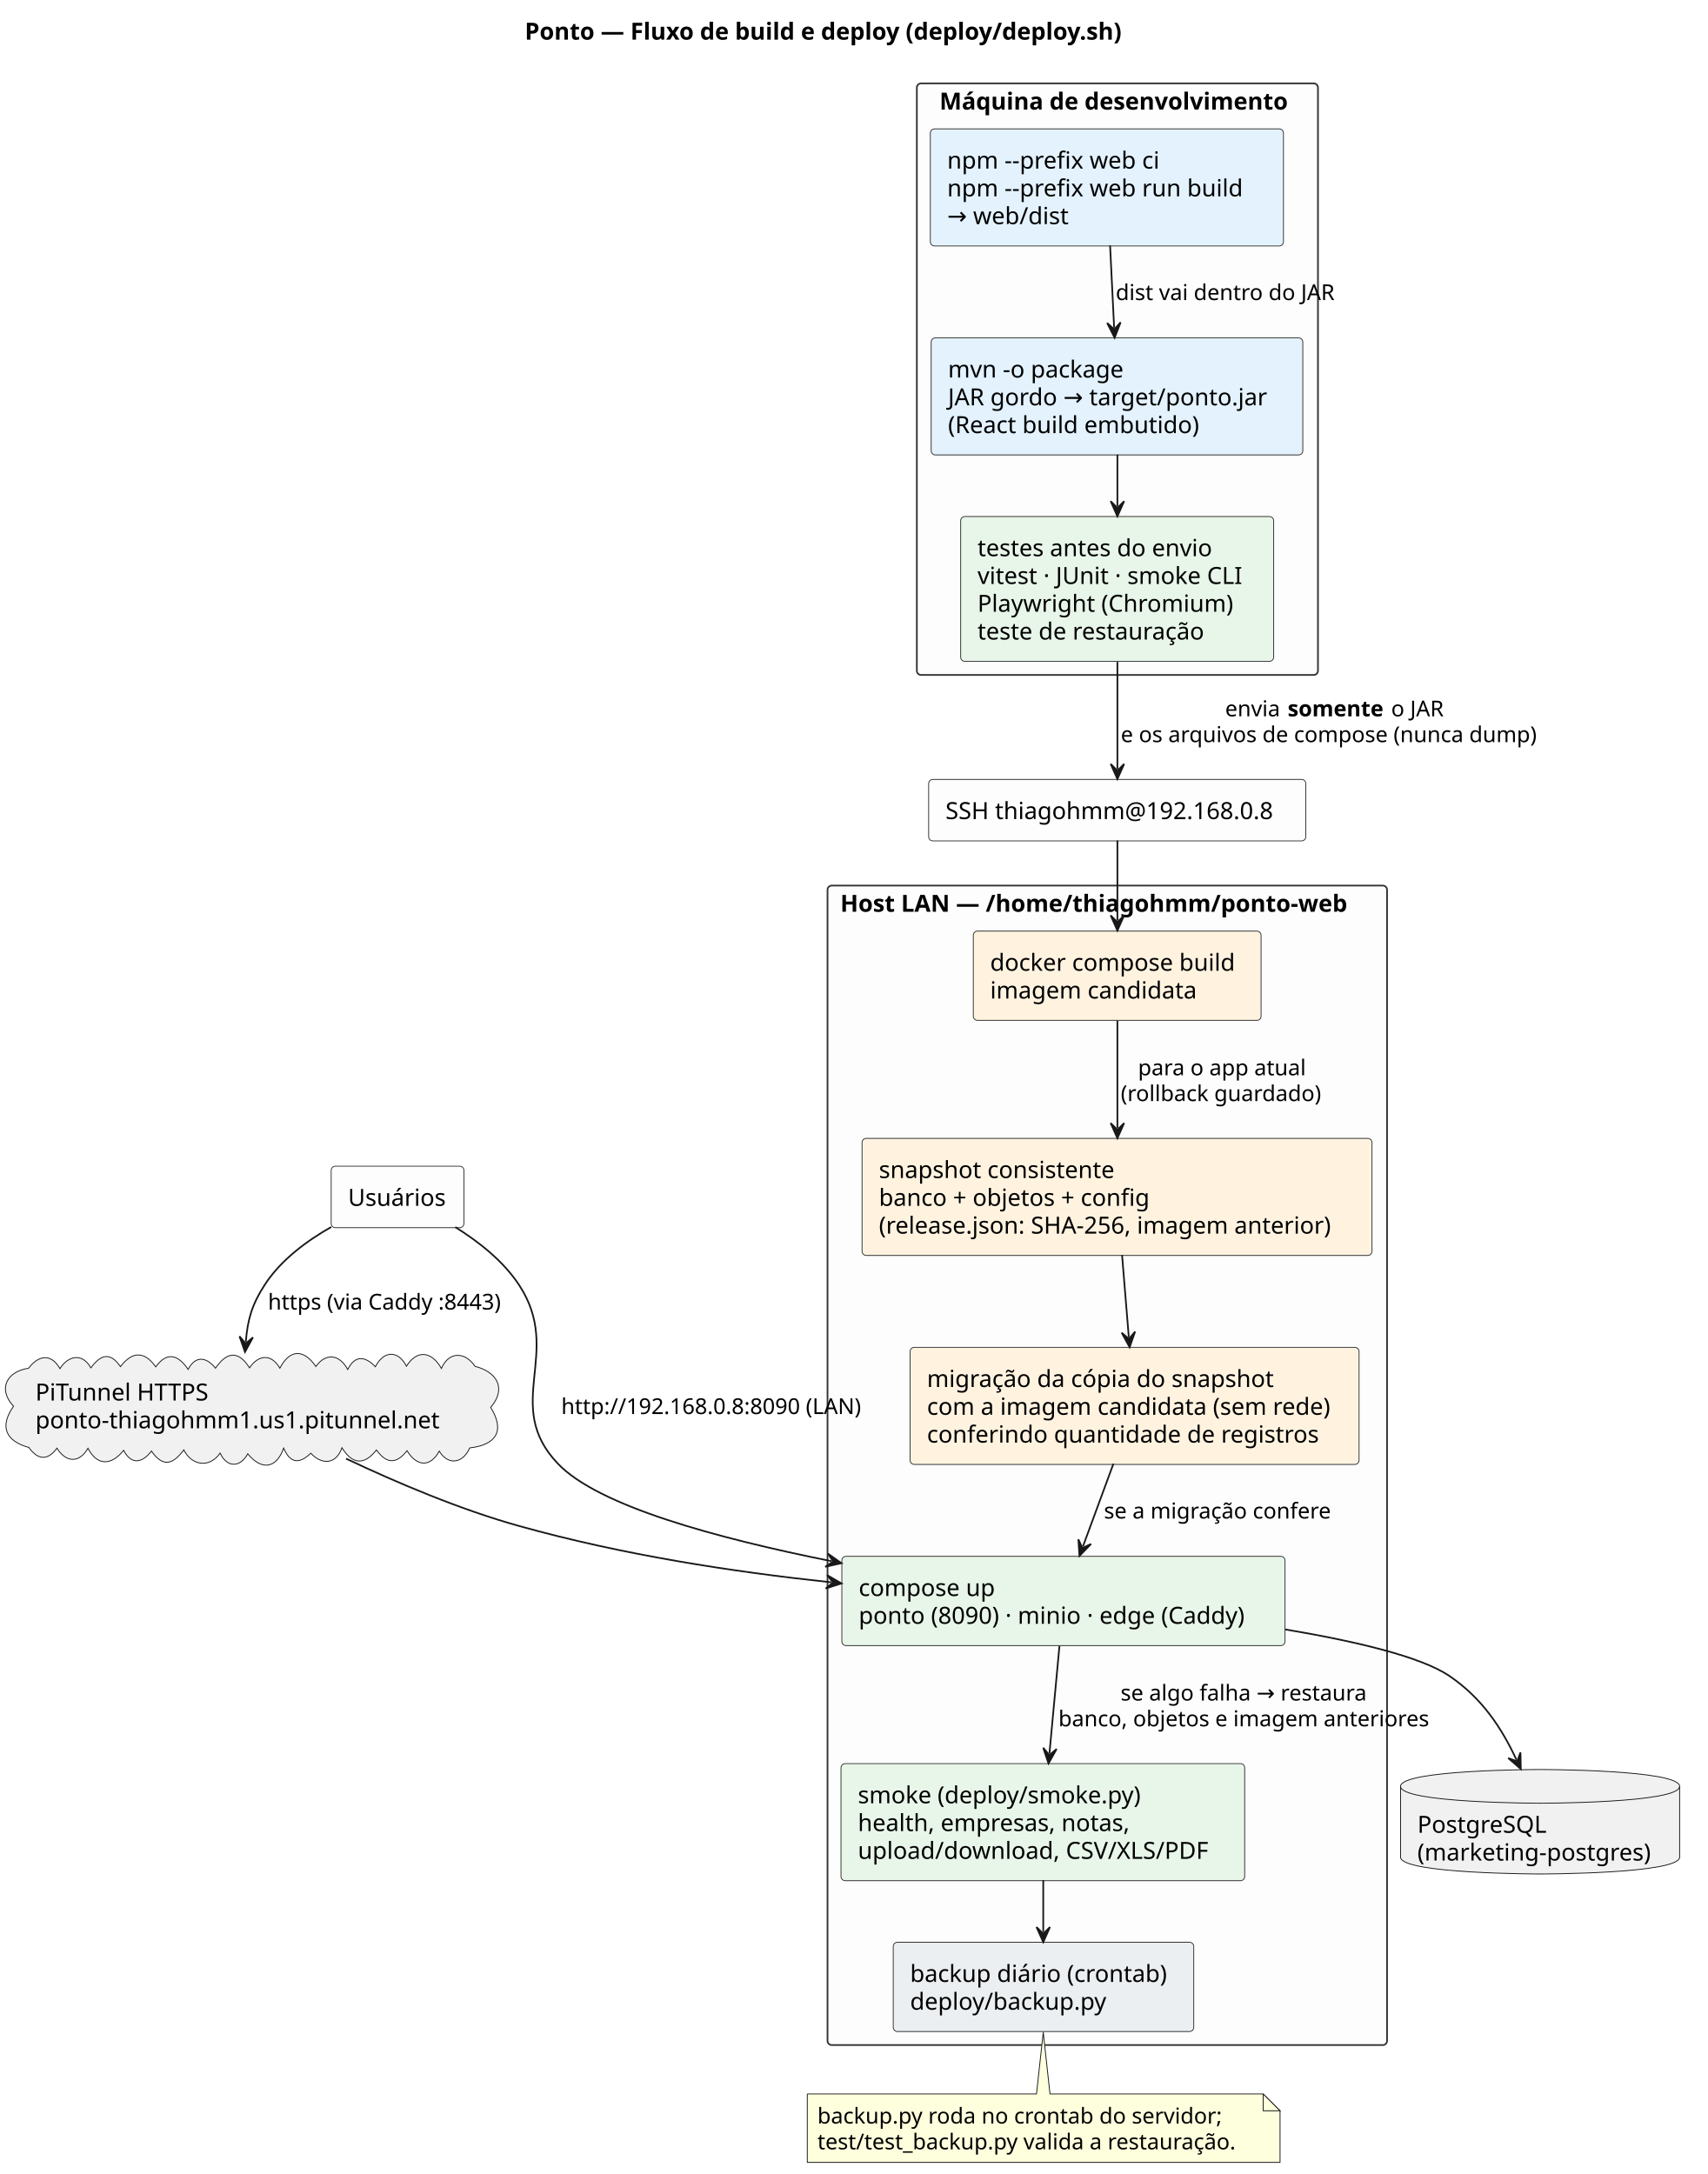
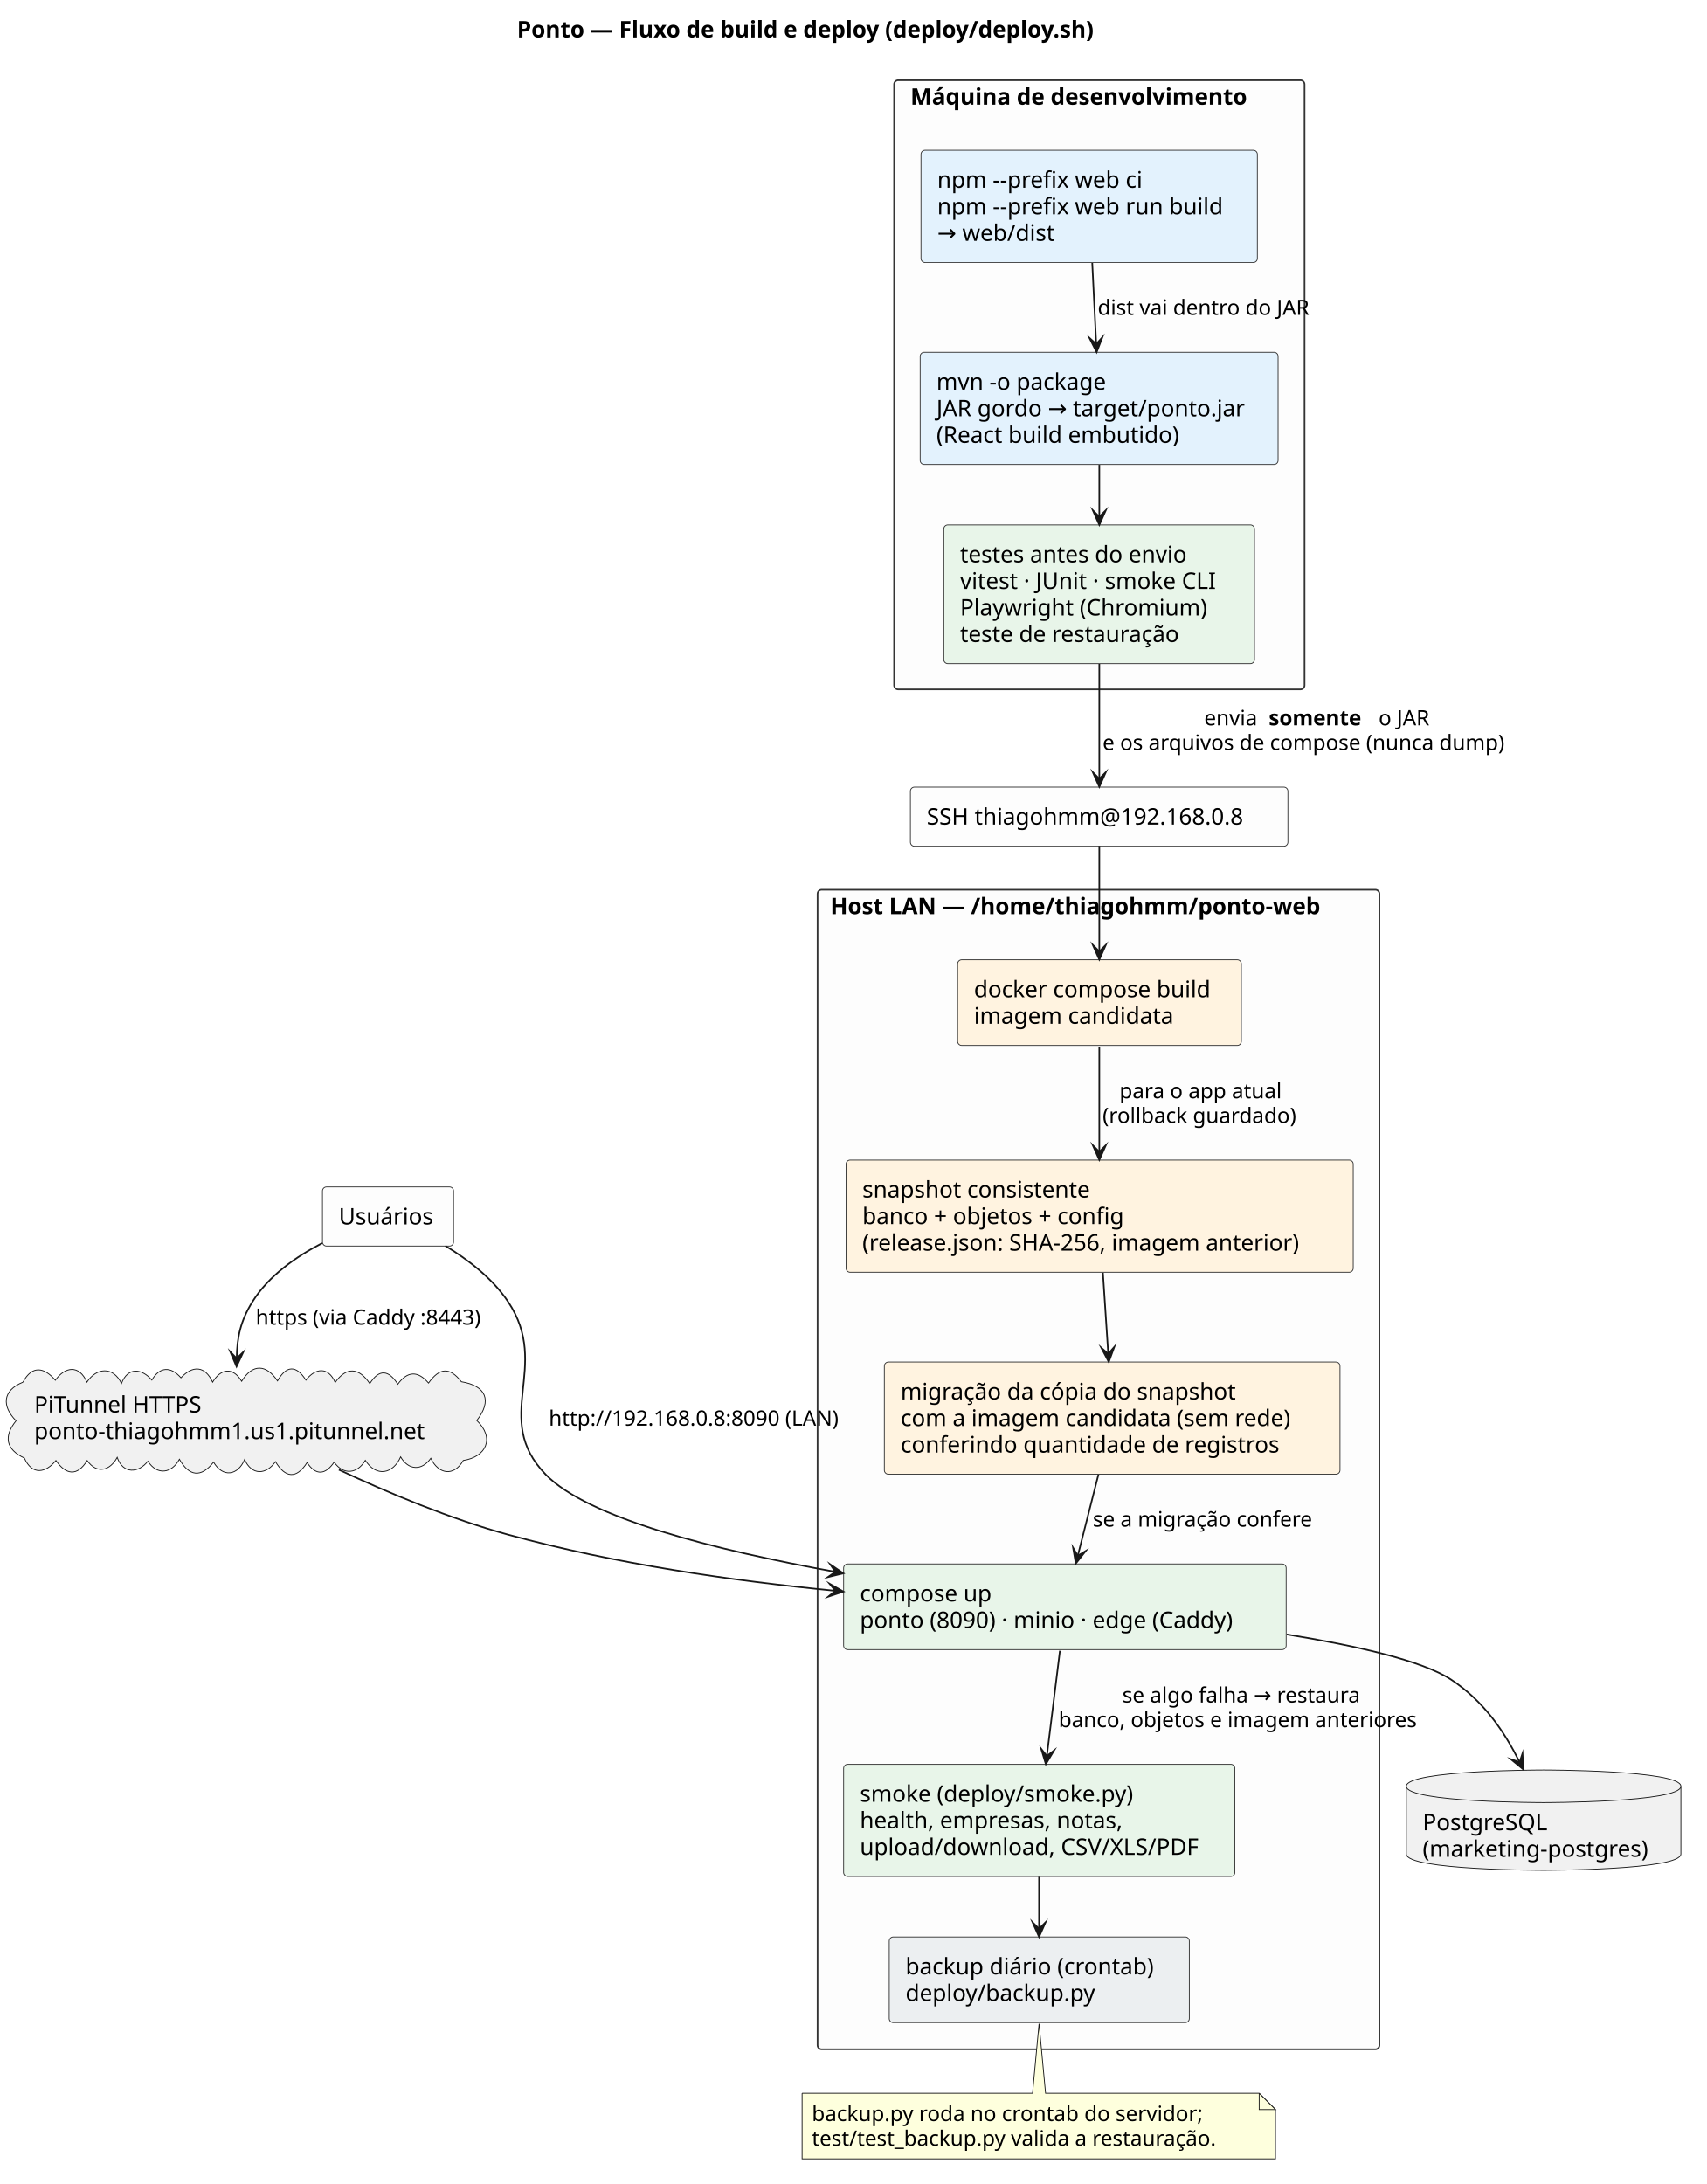
- <svg xmlns="http://www.w3.org/2000/svg" contentStyleType="text/css" data-diagram-type="DESCRIPTION" height="1290px" preserveAspectRatio="none" style="width:1013px;height:1290px;background:#FFFFFF;" version="1.1" viewBox="0 0 1013 1290" width="1013px" zoomAndPan="magnify">
+ <svg xmlns="http://www.w3.org/2000/svg" version="1.1" data-diagram-type="DESCRIPTION" style="width:1048px;height:1341px;background:#FFFFFF;" width="1048px" height="1341px" viewBox="0 0 1048 1341" zoomAndPan="magnify" preserveAspectRatio="none" contentStyleType="text/css">
  <defs />
-   <g>
+   <g font-family="sans-serif" lengthAdjust="spacing">
    <g class="title" data-source-line="1">
-       <text fill="#000000" font-family="sans-serif" font-size="14" font-weight="bold" lengthAdjust="spacing" textLength="373.269" x="311.365" y="23.535">Ponto — Fluxo de build e deploy (deploy/deploy.sh)</text>
+       <text x="317.429" y="22.995" fill="#000" font-size="14" textLength="406.643" font-weight="700">Ponto — Fluxo de build e deploy (deploy/deploy.sh)</text>
    </g>
-     <g class="cluster" data-entity="dev" data-source-line="9" data-uid="ent0002" id="cluster_dev">
-       <rect fill="#FDFDFD" height="351" rx="2.5" ry="2.5" style="stroke:#333333;stroke-width:1;" width="238" x="544" y="49.488" />
-       <text fill="#000000" font-family="sans-serif" font-size="14" font-weight="bold" lengthAdjust="spacing" textLength="211.135" x="557.433" y="65.023">Máquina de desenvolvimento</text>
+     <g class="cluster" data-qualified-name="dev" id="ent0001" data-source-line="9">
+       <rect x="549" y="49.297" width="252" height="374" fill="#FDFDFD" style="stroke:#333;stroke-width:1;" rx="2.5" ry="2.5" />
+       <text x="559.008" y="64.292" fill="#000" font-size="14" textLength="231.984" font-weight="700">Máquina de desenvolvimento</text>
    </g>
-     <g class="cluster" data-entity="host" data-source-line="17" data-uid="ent0007" id="cluster_host">
-       <rect fill="#FDFDFD" height="688" rx="2.5" ry="2.5" style="stroke:#333333;stroke-width:1;" width="332" x="491" y="525.488" />
-       <text fill="#000000" font-family="sans-serif" font-size="14" font-weight="bold" lengthAdjust="spacing" textLength="316.873" x="498.563" y="541.023">Host LAN — /home/thiagohmm/ponto-web</text>
+     <g class="cluster" data-qualified-name="host" id="ent0006" data-source-line="17">
+       <rect x="502" y="546.297" width="345" height="712" fill="#FDFDFD" style="stroke:#333;stroke-width:1;" rx="2.5" ry="2.5" />
+       <text x="509.836" y="561.292" fill="#000" font-size="14" textLength="329.328" font-weight="700">Host LAN — /home/thiagohmm/ponto-web</text>
    </g>
-     <g class="entity" data-entity="ssh" data-source-line="15" data-uid="ent0006" id="entity_ssh">
-       <rect fill="#FDFDFD" height="36.488" rx="2.5" ry="2.5" style="stroke:#333333;stroke-width:0.5;" width="223.786" x="551" y="462.488" />
-       <text fill="#000000" font-family="sans-serif" font-size="14" lengthAdjust="spacing" textLength="203.786" x="561" y="486.023">SSH thiagohmm@192.168.0.8</text>
+     <g class="entity" data-qualified-name="ssh" id="ent0005" data-source-line="15">
+       <rect x="559" y="483.297" width="231.791" height="36.297" fill="#FDFDFD" style="stroke:#333;stroke-width:0.5;" rx="2.5" ry="2.5" />
+       <text x="569" y="506.292" fill="#000" font-size="14" textLength="211.791">SSH thiagohmm@192.168.0.8</text>
    </g>
-     <g class="entity" data-entity="users" data-source-line="26" data-uid="ent0014" id="entity_users">
-       <rect fill="#FDFDFD" height="36.488" rx="2.5" ry="2.5" style="stroke:#333333;stroke-width:0.5;" width="78.769" x="196.5" y="691.988" />
-       <text fill="#000000" font-family="sans-serif" font-size="14" lengthAdjust="spacing" textLength="58.769" x="206.5" y="715.523">Usuários</text>
+     <g class="entity" data-qualified-name="users" id="ent0013" data-source-line="26">
+       <rect x="198" y="728.797" width="80.498" height="36.297" fill="#FDFDFD" style="stroke:#333;stroke-width:0.5;" rx="2.5" ry="2.5" />
+       <text x="208" y="751.792" fill="#000" font-size="14" textLength="60.498">Usuários</text>
    </g>
-     <g class="entity" data-entity="db" data-source-line="27" data-uid="ent0015" id="entity_db">
-       <path d="M831,1059.988 C831,1049.988 913.799,1049.988 913.799,1049.988 C913.799,1049.988 996.599,1049.988 996.599,1059.988 L996.599,1101.965 C996.599,1111.965 913.799,1111.965 913.799,1111.965 C913.799,1111.965 831,1111.965 831,1101.965 L831,1059.988" fill="#F1F1F1" style="stroke:#181818;stroke-width:0.5;" />
-       <path d="M831,1059.988 C831,1069.988 913.799,1069.988 913.799,1069.988 C913.799,1069.988 996.599,1069.988 996.599,1059.988" fill="none" style="stroke:#181818;stroke-width:0.5;" />
-       <text fill="#000000" font-family="sans-serif" font-size="14" lengthAdjust="spacing" textLength="76.85" x="841" y="1087.523">PostgreSQL</text>
-       <text fill="#000000" font-family="sans-serif" font-size="14" lengthAdjust="spacing" textLength="145.599" x="841" y="1104.012">(marketing-postgres)</text>
+     <g class="entity" data-qualified-name="db" id="ent0014" data-source-line="27">
+       <path d="M863.5,1096.797 C863.5,1086.797 947.796,1086.797 947.796,1086.797 C947.796,1086.797 1032.093,1086.797 1032.093,1096.797 L1032.093,1138.391 C1032.093,1148.391 947.796,1148.391 947.796,1148.391 C947.796,1148.391 863.5,1148.391 863.5,1138.391 L863.5,1096.797" style="stroke:#181818;stroke-width:0.5;" fill="#F1F1F1" />
+       <path d="M863.5,1096.797 C863.5,1106.797 947.796,1106.797 947.796,1106.797 C947.796,1106.797 1032.093,1106.797 1032.093,1096.797" style="stroke:#181818;stroke-width:0.5;" fill="none" />
+       <text x="873.5" y="1123.792" fill="#000" font-size="14" textLength="80.753">PostgreSQL</text>
+       <text x="873.5" y="1140.089" fill="#000" font-size="14" textLength="148.593">(marketing-postgres)</text>
    </g>
-     <g class="entity" data-entity="tunnel" data-source-line="28" data-uid="ent0016" id="entity_tunnel">
-       <path d="M16.958,811.875 C22.593,804.397 30.15,802.615 35.578,812.102 C40.303,804.527 48.779,802.428 53.914,811.654 C59.622,804.018 65.073,801.735 71.487,810.916 C78.414,801.85 85.62,801.515 92.424,811.055 C99.391,801.409 106.059,804.35 111.627,812.56 C116.112,803.943 122.713,805.362 127.859,811.849 C134.457,802.206 141.266,800.986 148.07,811.644 C153.262,803.769 161.035,803.115 166.054,811.832 C172.1,800.298 180.347,800.533 187.417,810.829 C193.596,802.228 201.778,803.955 206.293,812.645 C210.757,803.823 216.742,804.742 222.724,810.99 C227.476,801.602 236.053,800.773 241.148,810.663 C247.901,800.121 256.467,802.407 261.923,812.003 C266.435,801.482 276.171,802.212 281.873,810.757 C294.347,813.888 301.034,823.489 291.13,835.122 C299.992,849.423 294.05,857.387 278.696,859.165 C274.92,867.904 266.302,870.195 260.625,861.09 C254.927,871.364 246.952,869.751 241.521,860.823 C235.108,868.92 229.382,868.686 223.363,860.388 C215.942,869.737 209.08,868.931 202.892,859.073 C199.399,869.113 190.915,869.317 184.42,862.329 C177.473,868.813 172.253,868.496 168.308,859.254 C163.884,871.792 154.99,872.423 146.999,862.662 C142.445,870.958 134.728,871.041 130.603,862.251 C124.235,871.354 113.757,869.694 109.043,860.321 C102.737,868.847 96.843,871.065 89.855,861.026 C84.644,867.855 78.137,869.702 73.346,860.592 C66.478,869.25 57.93,870.445 52.195,859.377 C46.906,868.534 39.016,867.766 33.797,859.304 C28.253,866.96 22.322,866.241 17.136,858.906 C3.364,855.017 -0.478,846.618 8.03,834.438 C-1.769,823.794 4.471,813.701 16.958,811.875" fill="#F1F1F1" style="stroke:#181818;stroke-width:0.5;" />
-       <text fill="#000000" font-family="sans-serif" font-size="14" lengthAdjust="spacing" textLength="106.251" x="21" y="831.023">PiTunnel HTTPS</text>
-       <text fill="#000000" font-family="sans-serif" font-size="14" lengthAdjust="spacing" textLength="250.448" x="21" y="847.512">ponto-thiagohmm1.us1.pitunnel.net</text>
+     <g class="entity" data-qualified-name="tunnel" id="ent0015" data-source-line="28">
+       <path d="M14.108,848.671 C19.749,838.044 27.222,839.534 33.973,847.485 C39.884,839.108 48.613,837.752 53.355,848.659 C59.239,839.689 69.419,838.778 74.591,849.429 C78.653,838.978 87.258,840.397 93.241,847.374 C98.175,838.909 104.969,838.982 111.108,845.981 C118.267,838.272 125.843,838.466 130.555,848.643 C135.522,840.349 142.878,839.018 148.378,848.096 C155.08,837.209 163.479,837.58 170.398,847.871 C175.863,838.285 181.875,838.021 187.839,847.413 C193.514,840.026 201.499,838.854 205.809,848.826 C212.933,838.74 220.597,839.923 227.056,849.542 C232.909,840.208 238.784,841.282 244.252,849.911 C250.192,841.772 256.584,841.558 263.123,849.194 C269.762,839.927 275.929,838.989 283.297,848.407 C298.426,850.857 302.359,859.91 292.755,872.194 C303.947,882.92 298.645,894.567 284.472,896.731 C278.556,906.986 269.102,905.089 264.514,895.401 C258.989,903.229 250.777,902.839 245.996,894.546 C241.34,905.088 231.008,907.131 224.307,896.657 C219.462,904.874 210.957,906.01 205.168,897.754 C199.971,905.453 194.033,906.377 188.568,898.031 C181.938,908.349 175.186,907.491 169.133,897.479 C163.464,905.618 154.596,906.065 150.187,896.157 C146.108,905.984 136.861,907.494 131.128,897.769 C123.487,907.549 116.091,906.527 110.171,895.994 C105.458,904.611 96.614,906.191 90.804,897.2 C85.027,904.598 75.519,905.206 71.96,894.845 C67.653,902.907 59.587,905.43 53.523,896.784 C47.356,906.765 40.469,905.599 34.336,896.749 C28.151,904.409 19.722,906.063 14.961,895.255 C3.576,889.969 2.14,881.943 9.854,872.391 C1.097,863.434 1.404,853.779 14.108,848.671" style="stroke:#181818;stroke-width:0.5;" fill="#F1F1F1" />
+       <text x="21" y="867.292" fill="#000" font-size="14" textLength="109.416">PiTunnel HTTPS</text>
+       <text x="21" y="883.589" fill="#000" font-size="14" textLength="253.559">ponto-thiagohmm1.us1.pitunnel.net</text>
    </g>
-     <g class="entity" data-entity="GMN30" data-source-line="45" data-uid="ent0031" id="entity_GMN30">
-       <path d="M479,1242.488 L479,1283.109 A0,0 0 0 0 479,1283.109 L759.499,1283.109 A0,0 0 0 0 759.499,1283.109 L759.499,1252.488 L749.499,1242.488 L623,1242.488 L619,1205.934 L615,1242.488 L479,1242.488 A0,0 0 0 0 479,1242.488" fill="#FEFFDD" style="stroke:#181818;stroke-width:0.5;" />
-       <path d="M749.499,1242.488 L749.499,1252.488 L759.499,1252.488 L749.499,1242.488" fill="#FEFFDD" style="stroke:#181818;stroke-width:0.5;" />
-       <text fill="#000000" font-family="sans-serif" font-size="13" lengthAdjust="spacing" textLength="249.939" x="485" y="1260.057">backup.py roda no crontab do servidor;</text>
-       <text fill="#000000" font-family="sans-serif" font-size="13" lengthAdjust="spacing" textLength="259.498" x="485" y="1275.367">test/test_backup.py valida a restauração.</text>
+     <g class="entity" data-qualified-name="GMN29" id="ent0030" data-source-line="45">
+       <path d="M492.5,1285.297 L492.5,1325.563 A0,0 0 0 0 492.5,1325.563 L783.167,1325.563 A0,0 0 0 0 783.167,1325.563 L783.167,1295.297 L773.167,1285.297 L642,1285.297 L638,1242.577 L634,1285.297 L492.5,1285.297 A0,0 0 0 0 492.5,1285.297" style="stroke:#181818;stroke-width:0.5;" fill="#FEFFDD" />
+       <path d="M773.167,1285.297 L773.167,1295.297 L783.167,1295.297 L773.167,1285.297" style="stroke:#181818;stroke-width:0.5;" fill="#FEFFDD" />
+       <text x="498.5" y="1302.364" fill="#000" font-size="13" textLength="257.391">backup.py roda no crontab do servidor;</text>
+       <text x="498.5" y="1317.497" fill="#000" font-size="13" textLength="269.667">test/test_backup.py valida a restauração.</text>
    </g>
-     <g class="entity" data-entity="fe" data-source-line="10" data-uid="ent0003" id="entity_fe">
-       <rect fill="#E3F2FD" height="69.465" rx="2.5" ry="2.5" style="stroke:#333333;stroke-width:0.5;" width="209.519" x="552" y="76.488" />
-       <text fill="#000000" font-family="sans-serif" font-size="14" lengthAdjust="spacing" textLength="138.797" x="562" y="100.023">npm --prefix web ci</text>
-       <text fill="#000000" font-family="sans-serif" font-size="14" lengthAdjust="spacing" textLength="189.519" x="562" y="116.512">npm --prefix web run build</text>
-       <text fill="#000000" font-family="sans-serif" font-size="14" lengthAdjust="spacing" textLength="78.401" x="562" y="133">→ web/dist</text>
+     <g class="entity" data-qualified-name="dev.fe" id="ent0002" data-source-line="10">
+       <rect x="565.5" y="92.297" width="206.539" height="68.891" fill="#E3F2FD" style="stroke:#333;stroke-width:0.5;" rx="2.5" ry="2.5" />
+       <text x="575.5" y="115.292" fill="#000" font-size="14" textLength="135.748">npm --prefix web ci</text>
+       <text x="575.5" y="131.589" fill="#000" font-size="14" textLength="186.539">npm --prefix web run build</text>
+       <text x="575.5" y="147.886" fill="#000" font-size="14" textLength="75.407">→ web/dist</text>
    </g>
-     <g class="entity" data-entity="jar" data-source-line="11" data-uid="ent0004" id="entity_jar">
-       <rect fill="#E3F2FD" height="69.465" rx="2.5" ry="2.5" style="stroke:#333333;stroke-width:0.5;" width="220.512" x="552.5" y="200.488" />
-       <text fill="#000000" font-family="sans-serif" font-size="14" lengthAdjust="spacing" textLength="110.722" x="562.5" y="224.023">mvn -o package</text>
-       <text fill="#000000" font-family="sans-serif" font-size="14" lengthAdjust="spacing" textLength="200.512" x="562.5" y="240.512">JAR gordo → target/ponto.jar</text>
-       <text fill="#000000" font-family="sans-serif" font-size="14" lengthAdjust="spacing" textLength="154.226" x="562.5" y="257">(React build embutido)</text>
+     <g class="entity" data-qualified-name="dev.jar" id="ent0003" data-source-line="11">
+       <rect x="565" y="216.297" width="219.76" height="68.891" fill="#E3F2FD" style="stroke:#333;stroke-width:0.5;" rx="2.5" ry="2.5" />
+       <text x="575" y="239.292" fill="#000" font-size="14" textLength="112.663">mvn -o package</text>
+       <text x="575" y="255.589" fill="#000" font-size="14" textLength="199.76">JAR gordo → target/ponto.jar</text>
+       <text x="575" y="271.886" fill="#000" font-size="14" textLength="161.198">(React build embutido)</text>
    </g>
-     <g class="entity" data-entity="tests" data-source-line="12" data-uid="ent0005" id="entity_tests">
-       <rect fill="#E8F5E9" height="85.953" rx="2.5" ry="2.5" style="stroke:#333333;stroke-width:0.5;" width="185.71" x="570" y="306.488" />
-       <text fill="#000000" font-family="sans-serif" font-size="14" lengthAdjust="spacing" textLength="144.019" x="580" y="330.023">testes antes do envio</text>
-       <text fill="#000000" font-family="sans-serif" font-size="14" lengthAdjust="spacing" textLength="165.71" x="580" y="346.512">vitest · JUnit · smoke CLI</text>
-       <text fill="#000000" font-family="sans-serif" font-size="14" lengthAdjust="spacing" textLength="155.162" x="580" y="363">Playwright (Chromium)</text>
-       <text fill="#000000" font-family="sans-serif" font-size="14" lengthAdjust="spacing" textLength="137.963" x="580" y="379.488">teste de restauração</text>
+     <g class="entity" data-qualified-name="dev.tests" id="ent0004" data-source-line="12">
+       <rect x="579.5" y="322.297" width="190.762" height="85.188" fill="#E8F5E9" style="stroke:#333;stroke-width:0.5;" rx="2.5" ry="2.5" />
+       <text x="589.5" y="345.292" fill="#000" font-size="14" textLength="150.671">testes antes do envio</text>
+       <text x="589.5" y="361.589" fill="#000" font-size="14" textLength="170.762">vitest · JUnit · smoke CLI</text>
+       <text x="589.5" y="377.886" fill="#000" font-size="14" textLength="161.923">Playwright (Chromium)</text>
+       <text x="589.5" y="394.183" fill="#000" font-size="14" textLength="145.681">teste de restauração</text>
    </g>
-     <g class="entity" data-entity="cand" data-source-line="18" data-uid="ent0008" id="entity_cand">
-       <rect fill="#FFF3E0" height="52.977" rx="2.5" ry="2.5" style="stroke:#333333;stroke-width:0.5;" width="170.746" x="577.5" y="552.488" />
-       <text fill="#000000" font-family="sans-serif" font-size="14" lengthAdjust="spacing" textLength="150.746" x="587.5" y="576.023">docker compose build</text>
-       <text fill="#000000" font-family="sans-serif" font-size="14" lengthAdjust="spacing" textLength="124.838" x="587.5" y="592.512">imagem candidata</text>
+     <g class="entity" data-qualified-name="host.cand" id="ent0007" data-source-line="18">
+       <rect x="588" y="589.297" width="174.212" height="52.594" fill="#FFF3E0" style="stroke:#333;stroke-width:0.5;" rx="2.5" ry="2.5" />
+       <text x="598" y="612.292" fill="#000" font-size="14" textLength="154.212">docker compose build</text>
+       <text x="598" y="628.589" fill="#000" font-size="14" textLength="131.154">imagem candidata</text>
    </g>
-     <g class="entity" data-entity="snap" data-source-line="19" data-uid="ent0009" id="entity_snap">
-       <rect fill="#FFF3E0" height="69.465" rx="2.5" ry="2.5" style="stroke:#333333;stroke-width:0.5;" width="302.563" x="511.5" y="675.488" />
-       <text fill="#000000" font-family="sans-serif" font-size="14" lengthAdjust="spacing" textLength="143.999" x="521.5" y="699.023">snapshot consistente</text>
-       <text fill="#000000" font-family="sans-serif" font-size="14" lengthAdjust="spacing" textLength="173.804" x="521.5" y="715.512">banco + objetos + config</text>
-       <text fill="#000000" font-family="sans-serif" font-size="14" lengthAdjust="spacing" textLength="282.563" x="521.5" y="732">(release.json: SHA-256, imagem anterior)</text>
+     <g class="entity" data-qualified-name="host.snap" id="ent0008" data-source-line="19">
+       <rect x="519.5" y="712.297" width="311.402" height="68.891" fill="#FFF3E0" style="stroke:#333;stroke-width:0.5;" rx="2.5" ry="2.5" />
+       <text x="529.5" y="735.292" fill="#000" font-size="14" textLength="148.996">snapshot consistente</text>
+       <text x="529.5" y="751.589" fill="#000" font-size="14" textLength="178.008">banco + objetos + config</text>
+       <text x="529.5" y="767.886" fill="#000" font-size="14" textLength="291.402">(release.json: SHA-256, imagem anterior)</text>
    </g>
-     <g class="entity" data-entity="mig" data-source-line="20" data-uid="ent0010" id="entity_mig">
-       <rect fill="#FFF3E0" height="69.465" rx="2.5" ry="2.5" style="stroke:#333333;stroke-width:0.5;" width="266.381" x="540" y="799.488" />
-       <text fill="#000000" font-family="sans-serif" font-size="14" lengthAdjust="spacing" textLength="212.871" x="550" y="823.023">migração da cópia do snapshot</text>
-       <text fill="#000000" font-family="sans-serif" font-size="14" lengthAdjust="spacing" textLength="246.381" x="550" y="839.512">com a imagem candidata (sem rede)</text>
-       <text fill="#000000" font-family="sans-serif" font-size="14" lengthAdjust="spacing" textLength="239.682" x="550" y="856">conferindo quantidade de registros</text>
+     <g class="entity" data-qualified-name="host.mig" id="ent0009" data-source-line="20">
+       <rect x="543" y="836.297" width="279.772" height="68.891" fill="#FFF3E0" style="stroke:#333;stroke-width:0.5;" rx="2.5" ry="2.5" />
+       <text x="553" y="859.292" fill="#000" font-size="14" textLength="219.782">migração da cópia do snapshot</text>
+       <text x="553" y="875.589" fill="#000" font-size="14" textLength="259.772">com a imagem candidata (sem rede)</text>
+       <text x="553" y="891.886" fill="#000" font-size="14" textLength="246.6">conferindo quantidade de registros</text>
    </g>
-     <g class="entity" data-entity="up" data-source-line="21" data-uid="ent0011" id="entity_up">
-       <rect fill="#E8F5E9" height="52.977" rx="2.5" ry="2.5" style="stroke:#333333;stroke-width:0.5;" width="262.942" x="499.5" y="923.488" />
-       <text fill="#000000" font-family="sans-serif" font-size="14" lengthAdjust="spacing" textLength="83.118" x="509.5" y="947.023">compose up</text>
-       <text fill="#000000" font-family="sans-serif" font-size="14" lengthAdjust="spacing" textLength="242.942" x="509.5" y="963.512">ponto (8090) · minio · edge (Caddy)</text>
+     <g class="entity" data-qualified-name="host.up" id="ent0010" data-source-line="21">
+       <rect x="518" y="960.297" width="271.727" height="52.594" fill="#E8F5E9" style="stroke:#333;stroke-width:0.5;" rx="2.5" ry="2.5" />
+       <text x="528" y="983.292" fill="#000" font-size="14" textLength="85.47">compose up</text>
+       <text x="528" y="999.589" fill="#000" font-size="14" textLength="251.727">ponto (8090) · minio · edge (Caddy)</text>
    </g>
-     <g class="entity" data-entity="smoke" data-source-line="22" data-uid="ent0012" id="entity_smoke">
-       <rect fill="#E8F5E9" height="69.465" rx="2.5" ry="2.5" style="stroke:#333333;stroke-width:0.5;" width="239.529" x="499" y="1046.488" />
-       <text fill="#000000" font-family="sans-serif" font-size="14" lengthAdjust="spacing" textLength="176.394" x="509" y="1070.023">smoke (deploy/smoke.py)</text>
-       <text fill="#000000" font-family="sans-serif" font-size="14" lengthAdjust="spacing" textLength="166.947" x="509" y="1086.512">health, empresas, notas,</text>
-       <text fill="#000000" font-family="sans-serif" font-size="14" lengthAdjust="spacing" textLength="219.529" x="509" y="1103">upload/download, CSV/XLS/PDF</text>
+     <g class="entity" data-qualified-name="host.smoke" id="ent0011" data-source-line="22">
+       <rect x="518" y="1083.297" width="240.22" height="68.891" fill="#E8F5E9" style="stroke:#333;stroke-width:0.5;" rx="2.5" ry="2.5" />
+       <text x="528" y="1106.292" fill="#000" font-size="14" textLength="181.275">smoke (deploy/smoke.py)</text>
+       <text x="528" y="1122.589" fill="#000" font-size="14" textLength="174.043">health, empresas, notas,</text>
+       <text x="528" y="1138.886" fill="#000" font-size="14" textLength="220.22">upload/download, CSV/XLS/PDF</text>
    </g>
-     <g class="entity" data-entity="bkp" data-source-line="23" data-uid="ent0013" id="entity_bkp">
-       <rect fill="#ECEFF1" height="52.977" rx="2.5" ry="2.5" style="stroke:#333333;stroke-width:0.5;" width="178.293" x="530" y="1152.488" />
-       <text fill="#000000" font-family="sans-serif" font-size="14" lengthAdjust="spacing" textLength="158.293" x="540" y="1176.023">backup diário (crontab)</text>
-       <text fill="#000000" font-family="sans-serif" font-size="14" lengthAdjust="spacing" textLength="122.678" x="540" y="1192.512">deploy/backup.py</text>
+     <g class="entity" data-qualified-name="host.bkp" id="ent0012" data-source-line="23">
+       <rect x="546" y="1189.297" width="184.268" height="52.594" fill="#ECEFF1" style="stroke:#333;stroke-width:0.5;" rx="2.5" ry="2.5" />
+       <text x="556" y="1212.292" fill="#000" font-size="14" textLength="164.268">backup diário (crontab)</text>
+       <text x="556" y="1228.589" fill="#000" font-size="14" textLength="124.496">deploy/backup.py</text>
    </g>
-     <g class="link" data-entity-1="fe" data-entity-2="jar" data-uid="lnk17" id="link_fe_jar">
-       <polygon fill="#181818" points="661.35,200.438,664.903,191.252,661.104,195.444,656.913,191.645,661.35,200.438" style="stroke:#181818;stroke-width:1;" />
-       <path d="M658.655,145.648 C659.495,162.716 660.217,177.393 661.055,194.445" fill="none" style="stroke:#181818;stroke-width:1;" />
-       <text fill="#000000" font-family="sans-serif" font-size="13" lengthAdjust="spacing" textLength="136.608" x="662" y="178.057">dist vai dentro do JAR</text>
+     <g class="link" data-entity-1="ent0002" data-entity-2="ent0003" id="lnk16" data-link-type="dependency">
+       <polygon points="673.35,216.247,676.903,207.061,673.104,211.253,668.913,207.454,673.35,216.247" fill="#181818" style="stroke:#181818;stroke-width:1;stroke-linejoin:miter;stroke-miterlimit:10;" />
+       <path d="M670.655,161.457 C671.495,178.525 672.266,194.2 673.104,211.253" style="stroke:#181818;stroke-width:1;" fill="none" />
+       <text x="674" y="193.364" fill="#000" font-size="13" textLength="140.385">dist vai dentro do JAR</text>
    </g>
-     <g class="link" data-entity-1="jar" data-entity-2="tests" data-uid="lnk18" id="link_jar_tests">
-       <polygon fill="#181818" points="663,306.385,667,297.385,663,301.385,659,297.385,663,306.385" style="stroke:#181818;stroke-width:1;" />
-       <path d="M663,269.742 C663,281.262 663,288.29 663,300.385" fill="none" style="stroke:#181818;stroke-width:1;" />
+     <g class="link" data-entity-1="ent0003" data-entity-2="ent0004" id="lnk17" data-link-type="dependency">
+       <polygon points="675,322.286,679,313.286,675,317.286,671,313.286,675,322.286" fill="#181818" style="stroke:#181818;stroke-width:1;stroke-linejoin:miter;stroke-miterlimit:10;" />
+       <path d="M675,285.401 C675,296.999 675,305.131 675,317.286" style="stroke:#181818;stroke-width:1;" fill="none" />
    </g>
-     <g class="link" data-entity-1="tests" data-entity-2="ssh" data-uid="lnk19" id="link_tests_ssh">
-       <polygon fill="#181818" points="663,462.287,667,453.287,663,457.287,659,453.287,663,462.287" style="stroke:#181818;stroke-width:1;" />
-       <path d="M663,392.728 C663,416.388 663,438.604 663,456.287" fill="none" style="stroke:#181818;stroke-width:1;" />
-       <text fill="#000000" font-family="sans-serif" font-size="13" lengthAdjust="spacing" textLength="32.976" x="726.928" y="425.057">envia</text>
-       <text fill="#000000" font-family="sans-serif" font-size="13" font-weight="bold" lengthAdjust="spacing" textLength="57.3" x="764.017" y="425.057">somente</text>
-       <text fill="#000000" font-family="sans-serif" font-size="13" lengthAdjust="spacing" textLength="33.331" x="825.431" y="425.057">o JAR</text>
-       <text fill="#000000" font-family="sans-serif" font-size="13" lengthAdjust="spacing" textLength="255.69" x="665" y="440.367">e os arquivos de compose (nunca dump)</text>
+     <g class="link" data-entity-1="ent0004" data-entity-2="ent0005" id="lnk18" data-link-type="dependency">
+       <polygon points="675,483.136,679,474.136,675,478.136,671,474.136,675,483.136" fill="#181818" style="stroke:#181818;stroke-width:1;stroke-linejoin:miter;stroke-miterlimit:10;" />
+       <path d="M675,407.616 C675,433.064 675,459.21 675,478.136" style="stroke:#181818;stroke-width:1;" fill="none" />
+       <text x="739.394" y="445.364" fill="#000" font-size="13" textLength="35.509">envia</text>
+       <text x="779.035" y="445.364" fill="#000" font-size="13" textLength="63.318" font-weight="700">somente</text>
+       <text x="846.486" y="445.364" fill="#000" font-size="13" textLength="33.846">o JAR</text>
+       <text x="677" y="460.497" fill="#000" font-size="13" textLength="265.726">e os arquivos de compose (nunca dump)</text>
    </g>
-     <g class="link" data-entity-1="ssh" data-entity-2="cand" data-uid="lnk20" id="link_ssh_cand">
-       <polygon fill="#181818" points="663,552.166,667,543.166,663,547.166,659,543.166,663,552.166" style="stroke:#181818;stroke-width:1;" />
-       <path d="M663,498.74 C663,513.595 663,529.246 663,546.166" fill="none" style="stroke:#181818;stroke-width:1;" />
+     <g class="link" data-entity-1="ent0005" data-entity-2="ent0007" id="lnk19" data-link-type="dependency">
+       <polygon points="675,589.179,679,580.179,675,584.179,671,580.179,675,589.179" fill="#181818" style="stroke:#181818;stroke-width:1;stroke-linejoin:miter;stroke-miterlimit:10;" />
+       <path d="M675,519.383 C675,537.946 675,562.807 675,584.179" style="stroke:#181818;stroke-width:1;" fill="none" />
    </g>
-     <g class="link" data-entity-1="cand" data-entity-2="snap" data-uid="lnk21" id="link_cand_snap">
-       <polygon fill="#181818" points="663,675.4,667,666.4,663,670.4,659,666.4,663,675.4" style="stroke:#181818;stroke-width:1;" />
-       <path d="M663,605.783 C663,625.783 663,647.66 663,669.4" fill="none" style="stroke:#181818;stroke-width:1;" />
-       <text fill="#000000" font-family="sans-serif" font-size="13" lengthAdjust="spacing" textLength="102.775" x="675.217" y="638.057">para o app atual</text>
-       <text fill="#000000" font-family="sans-serif" font-size="13" lengthAdjust="spacing" textLength="123.208" x="665" y="653.367">(rollback guardado)</text>
+     <g class="link" data-entity-1="ent0007" data-entity-2="ent0008" id="lnk20" data-link-type="dependency">
+       <polygon points="675,712.209,679,703.209,675,707.209,671,703.209,675,712.209" fill="#181818" style="stroke:#181818;stroke-width:1;stroke-linejoin:miter;stroke-miterlimit:10;" />
+       <path d="M675,642.592 C675,662.591 675,685.468 675,707.209" style="stroke:#181818;stroke-width:1;" fill="none" />
+       <text x="687.344" y="674.364" fill="#000" font-size="13" textLength="107.231">para o app atual</text>
+       <text x="677" y="689.497" fill="#000" font-size="13" textLength="127.918">(rollback guardado)</text>
    </g>
-     <g class="link" data-entity-1="snap" data-entity-2="mig" data-uid="lnk22" id="link_snap_mig">
-       <polygon fill="#181818" points="670.25,799.438,673.501,790.141,669.841,794.455,665.528,790.795,670.25,799.438" style="stroke:#181818;stroke-width:1;" />
-       <path d="M665.759,744.648 C667.158,761.716 668.362,776.405 669.76,793.458" fill="none" style="stroke:#181818;stroke-width:1;" />
+     <g class="link" data-entity-1="ent0008" data-entity-2="ent0009" id="lnk21" data-link-type="dependency">
+       <polygon points="680.8,836.247,684.203,827.004,680.473,831.257,676.22,827.528,680.8,836.247" fill="#181818" style="stroke:#181818;stroke-width:1;stroke-linejoin:miter;stroke-miterlimit:10;" />
+       <path d="M677.207,781.457 C678.326,798.525 679.355,814.205 680.473,831.257" style="stroke:#181818;stroke-width:1;" fill="none" />
    </g>
-     <g class="link" data-entity-1="mig" data-entity-2="up" data-uid="lnk23" id="link_mig_up">
-       <polygon fill="#181818" points="640.488,923.236,647.352,916.173,642.216,918.544,639.846,913.408,640.488,923.236" style="stroke:#181818;stroke-width:1;" />
-       <path d="M660.626,868.576 C654.189,886.046 648.519,901.438 642.562,917.606" fill="none" style="stroke:#181818;stroke-width:1;" />
-       <text fill="#000000" font-family="sans-serif" font-size="13" lengthAdjust="spacing" textLength="139.007" x="655" y="901.057">se a migração confere</text>
+     <g class="link" data-entity-1="ent0009" data-entity-2="ent0010" id="lnk22" data-link-type="dependency">
+       <polygon points="660.551,960.044,666.646,952.308,661.784,955.199,658.893,950.336,660.551,960.044" fill="#181818" style="stroke:#181818;stroke-width:1;stroke-linejoin:miter;stroke-miterlimit:10;" />
+       <path d="M674.456,905.384 C670.012,922.854 665.897,939.031 661.784,955.199" style="stroke:#181818;stroke-width:1;" fill="none" />
+       <text x="671" y="937.364" fill="#000" font-size="13" textLength="145.298">se a migração confere</text>
    </g>
-     <g class="link" data-entity-1="up" data-entity-2="smoke" data-uid="lnk24" id="link_up_smoke">
-       <polygon fill="#181818" points="622.125,1046.4,626.941,1037.81,622.588,1041.422,618.975,1037.069,622.125,1046.4" style="stroke:#181818;stroke-width:1;" />
-       <path d="M628.601,976.783 C626.74,996.783 624.703,1018.686 622.68,1040.426" fill="none" style="stroke:#181818;stroke-width:1;" />
-       <text fill="#000000" font-family="sans-serif" font-size="13" lengthAdjust="spacing" textLength="153.112" x="664.886" y="1009.057">se algo falha → restaura</text>
-       <text fill="#000000" font-family="sans-serif" font-size="13" lengthAdjust="spacing" textLength="226.884" x="628" y="1024.367">banco, objetos e imagem anteriores</text>
+     <g class="link" data-entity-1="ent0010" data-entity-2="ent0011" id="lnk23" data-link-type="dependency">
+       <polygon points="642.166,1083.209,647.243,1074.77,642.781,1078.247,639.304,1073.785,642.166,1083.209" fill="#181818" style="stroke:#181818;stroke-width:1;stroke-linejoin:miter;stroke-miterlimit:10;" />
+       <path d="M650.801,1013.592 C648.32,1033.591 645.478,1056.506 642.781,1078.247" style="stroke:#181818;stroke-width:1;" fill="none" />
+       <text x="689.136" y="1045.364" fill="#000" font-size="13" textLength="157.066">se algo falha → restaura</text>
+       <text x="650" y="1060.497" fill="#000" font-size="13" textLength="235.339">banco, objetos e imagem anteriores</text>
    </g>
-     <g class="link" data-entity-1="up" data-entity-2="db" data-uid="lnk25" id="link_up_db">
-       <polygon fill="#181818" points="902.344,1049.679,902.151,1039.832,900.224,1045.151,894.906,1043.225,902.344,1049.679" style="stroke:#181818;stroke-width:1;" />
-       <path d="M762.611,966.872 C803.897,973.793 843.106,982.99 860,994.488 C879.593,1007.824 890.995,1025.438 899.8,1044.245" fill="none" style="stroke:#181818;stroke-width:1;" />
+     <g class="link" data-entity-1="ent0010" data-entity-2="ent0014" id="lnk24" data-link-type="dependency">
+       <polygon points="935.318,1086.425,934.857,1076.587,933.076,1081.956,927.707,1080.175,935.318,1086.425" fill="#181818" style="stroke:#181818;stroke-width:1;stroke-linejoin:miter;stroke-miterlimit:10;" />
+       <path d="M790.032,1003.552 C832.742,1010.46 873.354,1019.681 891,1031.297 C911.117,1044.539 923.625,1063.123 933.076,1081.956" style="stroke:#181818;stroke-width:1;" fill="none" />
    </g>
-     <g class="link" data-entity-1="smoke" data-entity-2="bkp" data-uid="lnk26" id="link_smoke_bkp">
-       <polygon fill="#181818" points="619,1152.451,623,1143.451,619,1147.451,615,1143.451,619,1152.451" style="stroke:#181818;stroke-width:1;" />
-       <path d="M619,1115.564 C619,1127.676 619,1135.138 619,1146.451" fill="none" style="stroke:#181818;stroke-width:1;" />
+     <g class="link" data-entity-1="ent0011" data-entity-2="ent0012" id="lnk25" data-link-type="dependency">
+       <polygon points="638,1189.26,642,1180.26,638,1184.26,634,1180.26,638,1189.26" fill="#181818" style="stroke:#181818;stroke-width:1;stroke-linejoin:miter;stroke-miterlimit:10;" />
+       <path d="M638,1152.373 C638,1164.485 638,1172.947 638,1184.26" style="stroke:#181818;stroke-width:1;" fill="none" />
    </g>
-     <g class="link" data-entity-1="users" data-entity-2="up" data-uid="lnk27" id="link_users_up">
-       <polygon fill="#181818" points="499.259,927.561,491.221,921.868,494.356,926.577,489.647,929.712,499.259,927.561" style="stroke:#181818;stroke-width:1;" />
-       <path d="M270.108,728.121 C283.845,736.661 298.626,748.236 308,762.488 C334.49,802.765 297.749,833.584 331,868.488 C354.852,893.526 424.216,912.5 493.376,926.38" fill="none" style="stroke:#181818;stroke-width:1;" />
-       <text fill="#000000" font-family="sans-serif" font-size="13" lengthAdjust="spacing" textLength="196.892" x="333" y="839.057">http://192.168.0.8:8090 (LAN)</text>
+     <g class="link" data-entity-1="ent0013" data-entity-2="ent0010" id="lnk26" data-link-type="dependency">
+       <polygon points="517.852,966.042,509.713,960.497,512.932,965.148,508.281,968.367,517.852,966.042" fill="#181818" style="stroke:#181818;stroke-width:1;stroke-linejoin:miter;stroke-miterlimit:10;" />
+       <path d="M273.431,764.966 C287.44,773.451 302.446,784.973 312,799.297 C338.75,839.402 301.488,870.643 335,905.297 C360.908,932.088 438.379,951.589 512.932,965.148" style="stroke:#181818;stroke-width:1;" fill="none" />
+       <text x="337" y="875.364" fill="#000" font-size="13" textLength="195.99">http://192.168.0.8:8090 (LAN)</text>
    </g>
-     <g class="link" data-entity-1="users" data-entity-2="tunnel" data-uid="lnk28" id="link_users_tunnel">
-       <polygon fill="#181818" points="145.376,802.223,150.077,793.568,145.772,797.239,142.102,792.934,145.376,802.223" style="stroke:#181818;stroke-width:1;" />
-       <path d="M196.533,728.067 C181.873,736.366 166.511,747.777 157,762.488 C149.467,774.139 146.896,783.109 145.851,796.242" fill="none" style="stroke:#181818;stroke-width:1;" />
-       <text fill="#000000" font-family="sans-serif" font-size="13" lengthAdjust="spacing" textLength="147.386" x="159" y="777.057">https (via Caddy :8443)</text>
+     <g class="link" data-entity-1="ent0013" data-entity-2="ent0015" id="lnk27" data-link-type="dependency">
+       <polygon points="145.238,839.07,149.393,830.141,145.324,834.071,141.394,830.002,145.238,839.07" fill="#181818" style="stroke:#181818;stroke-width:1;stroke-linejoin:miter;stroke-miterlimit:10;" />
+       <path d="M197.862,763.27 C181.881,771.517 164.954,783.321 155,799.297 C147.715,810.989 145.551,820.945 145.324,834.071" style="stroke:#181818;stroke-width:1;" fill="none" />
+       <text x="157" y="813.364" fill="#000" font-size="13" textLength="153.975">https (via Caddy :8443)</text>
    </g>
-     <g class="link" data-entity-1="tunnel" data-entity-2="up" data-uid="lnk29" id="link_tunnel_up">
-       <polygon fill="#181818" points="499.282,939.564,490.76,934.627,494.311,939.031,489.907,942.582,499.282,939.564" style="stroke:#181818;stroke-width:1;" />
-       <path d="M205.323,865.52 C235.366,879.753 272.843,895.676 308,905.488 C369.721,922.714 434.08,932.573 493.316,938.924" fill="none" style="stroke:#181818;stroke-width:1;" />
+     <g class="link" data-entity-1="ent0015" data-entity-2="ent0010" id="lnk28" data-link-type="dependency">
+       <polygon points="517.886,977.268,509.318,972.411,512.91,976.781,508.54,980.373,517.886,977.268" fill="#181818" style="stroke:#181818;stroke-width:1;stroke-linejoin:miter;stroke-miterlimit:10;" />
+       <path d="M208.064,902.421 C238.481,916.677 276.42,932.593 312,942.297 C378.55,960.447 449.518,970.585 512.91,976.781" style="stroke:#181818;stroke-width:1;" fill="none" />
    </g>
  </g>
</svg>
